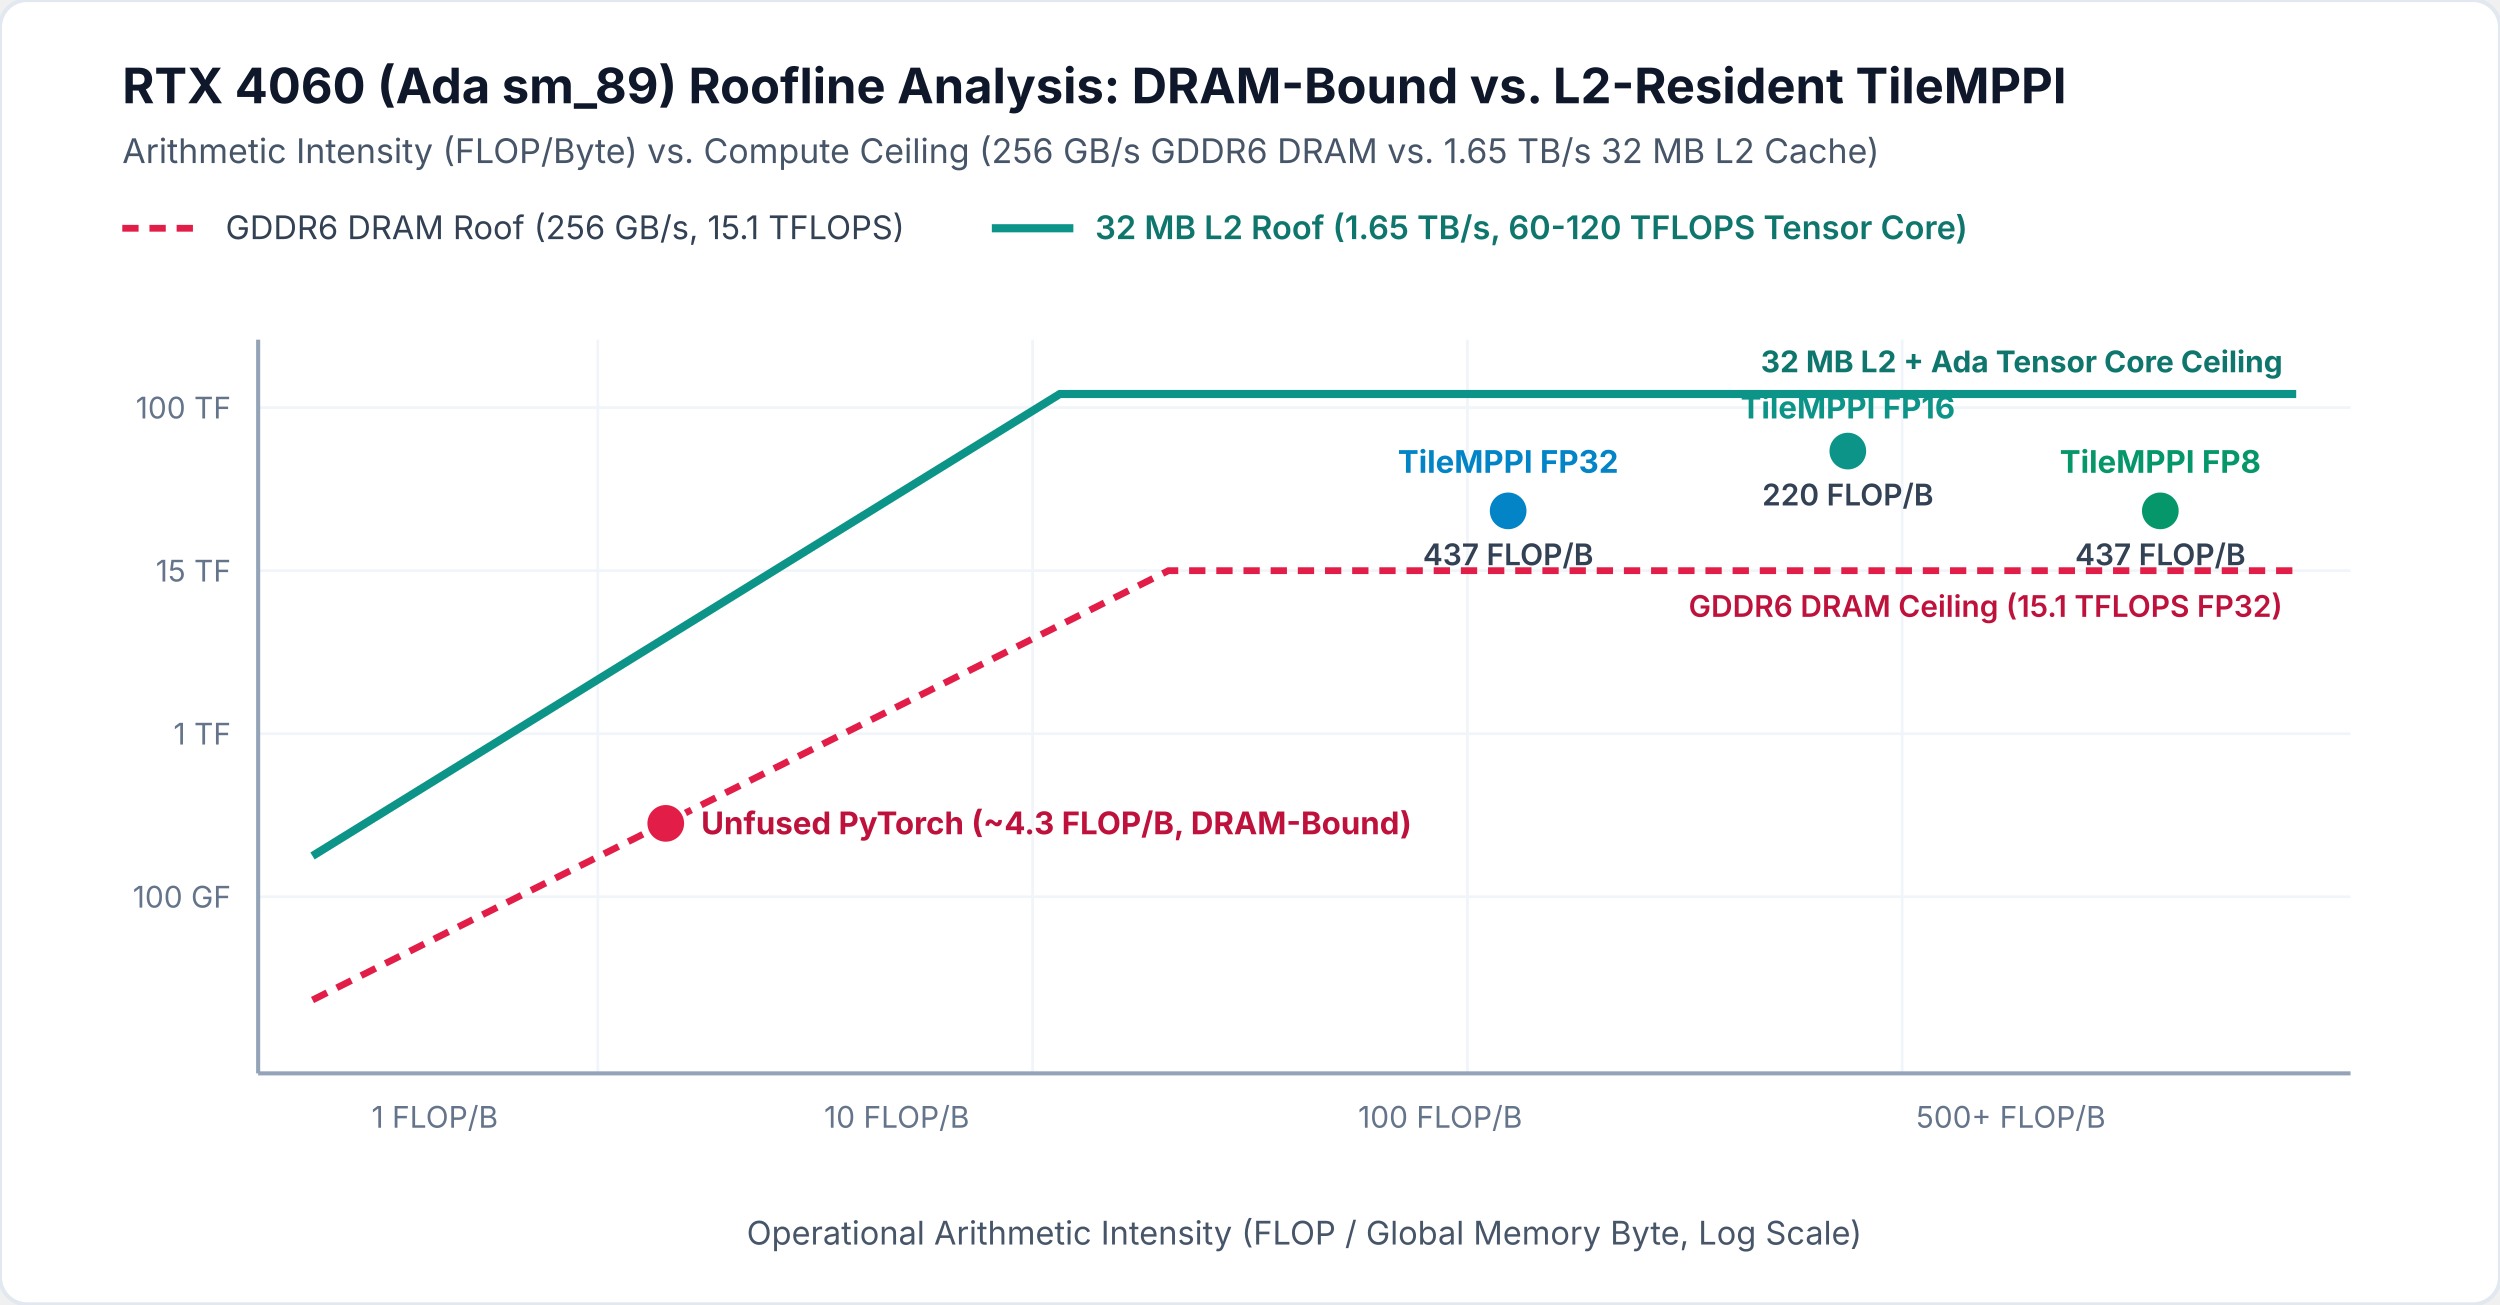
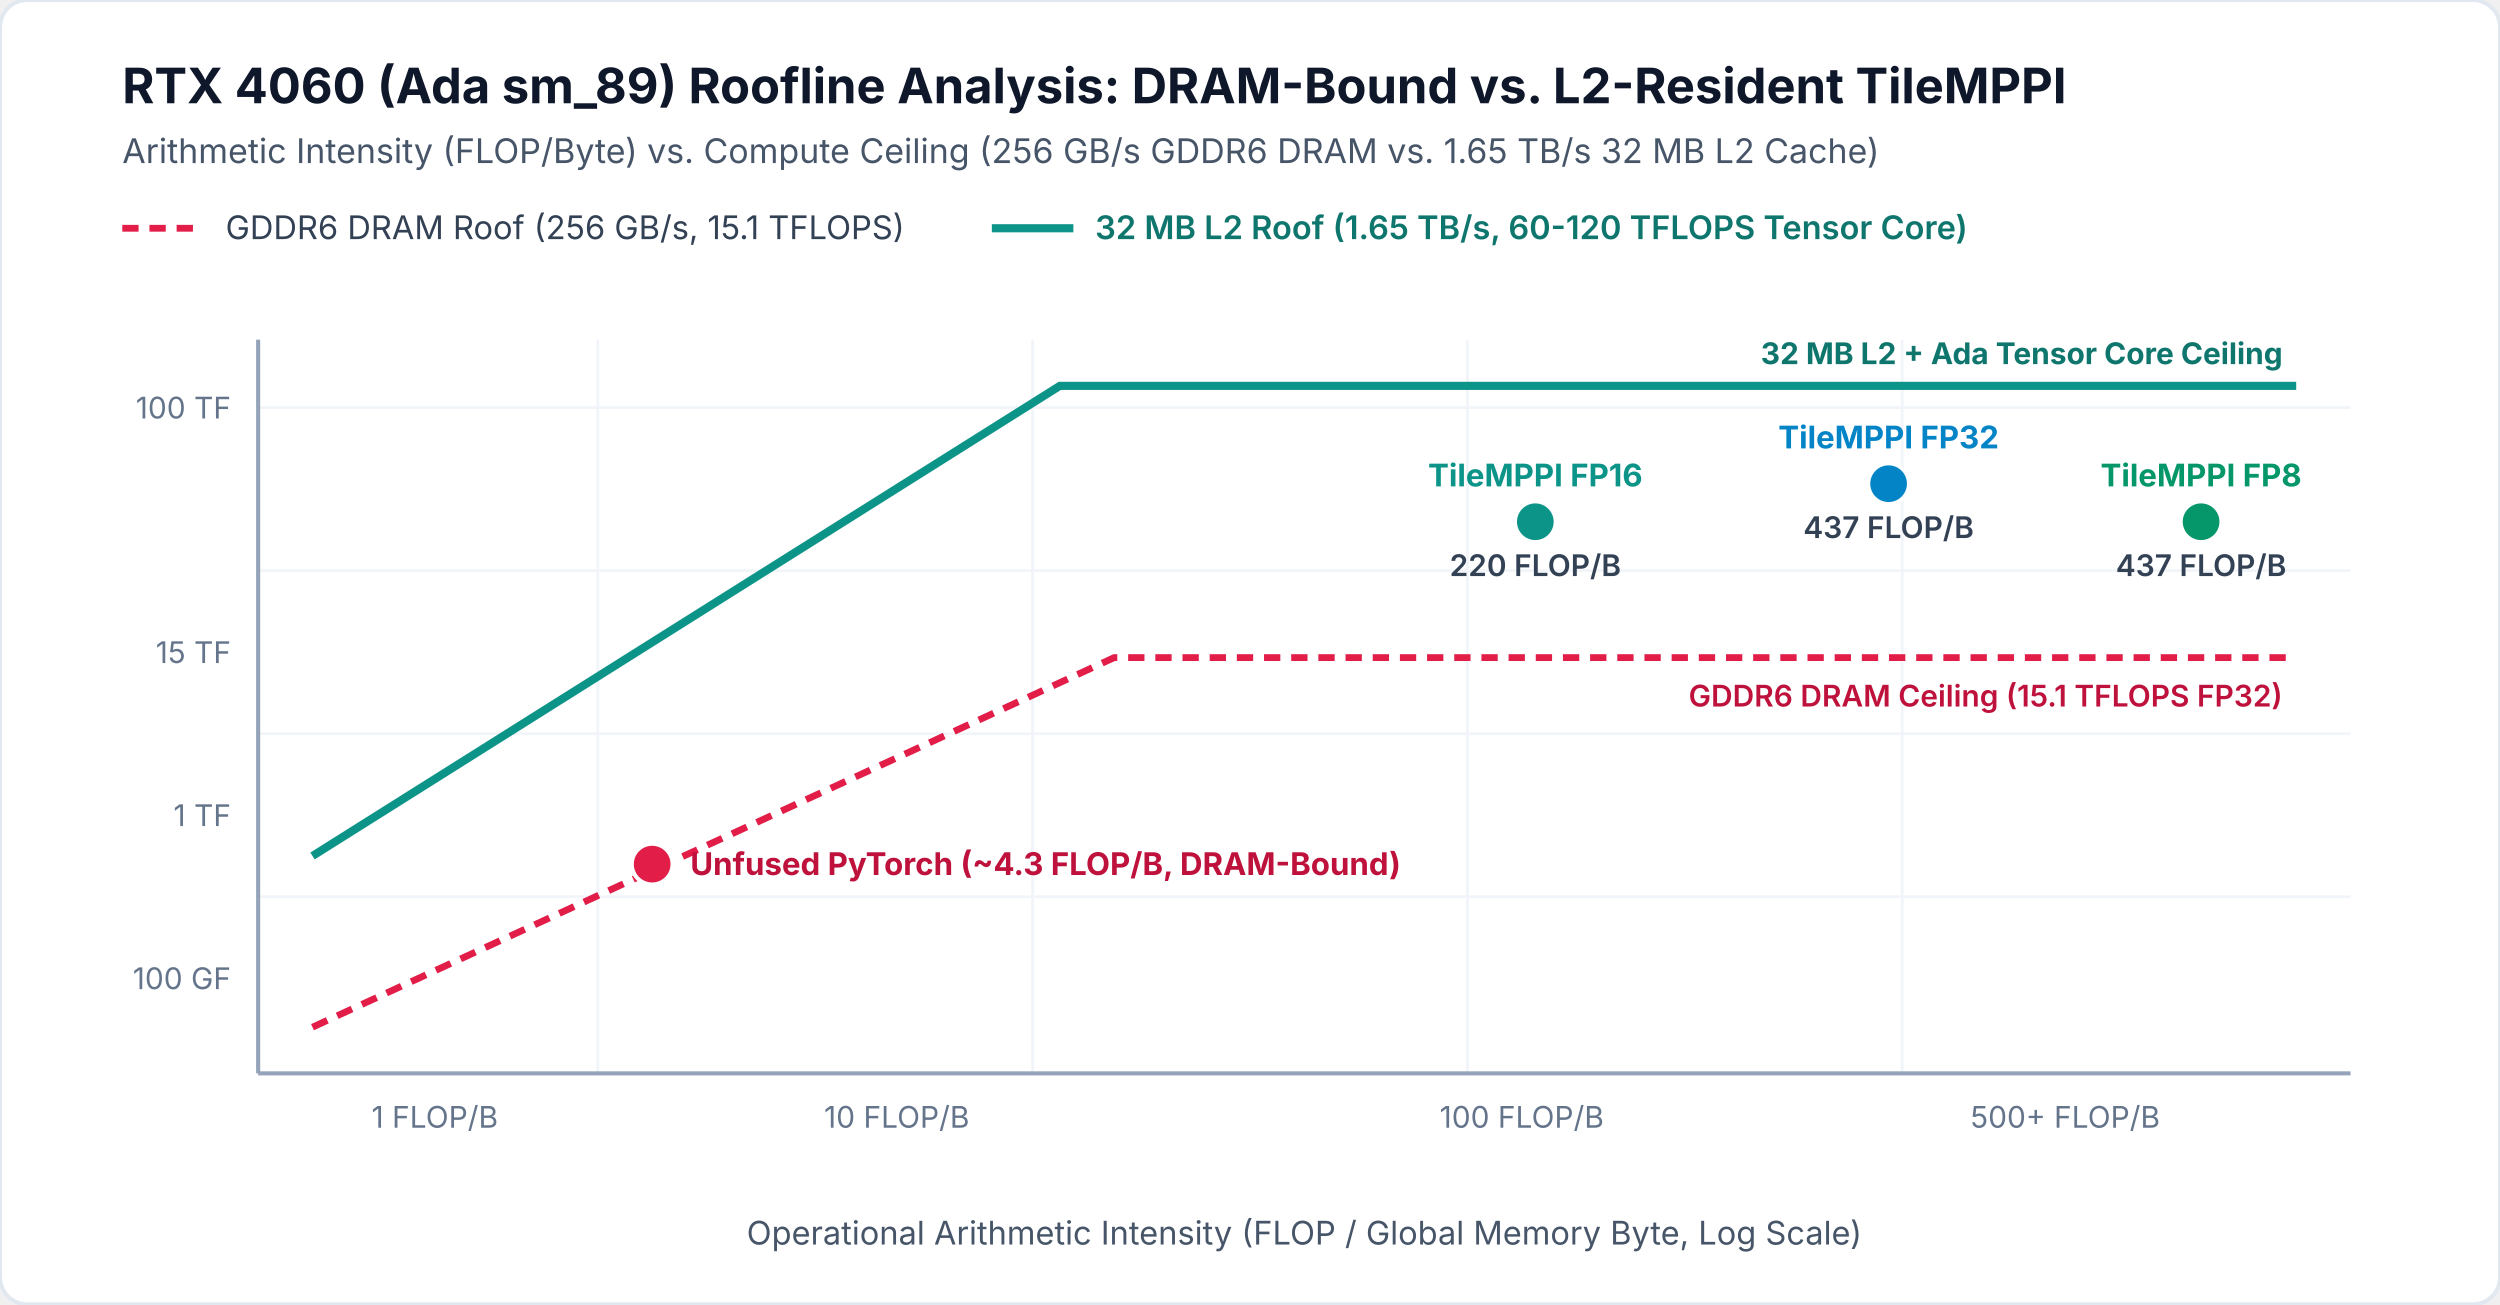
<svg xmlns="http://www.w3.org/2000/svg" viewBox="0 0 920 480" width="920" height="480">
  <rect width="100%" height="100%" fill="#ffffff" rx="10" stroke="#e2e8f0" stroke-width="1.5" />
  <text x="45" y="38" fill="#0f172a" font-family="Inter, -apple-system, BlinkMacSystemFont, Segoe UI, Helvetica, Arial, sans-serif" font-size="18" font-weight="700">RTX 4060 (Ada sm_89) Roofline Analysis: DRAM-Bound vs. L2-Resident TileMPPI</text>
  <text x="45" y="60" fill="#475569" font-family="Inter, -apple-system, BlinkMacSystemFont, Segoe UI, Helvetica, Arial, sans-serif" font-size="12.5">Arithmetic Intensity (FLOP/Byte) vs. Compute Ceiling (256 GB/s GDDR6 DRAM vs. 1.65 TB/s 32 MB L2 Cache)</text>
  <line x1="45" y1="84" x2="75" y2="84" stroke="#e11d48" stroke-width="2.5" stroke-dasharray="6,4" />
  <text x="83" y="88" fill="#334155" font-family="Inter, -apple-system, BlinkMacSystemFont, Segoe UI, Helvetica, Arial, sans-serif" font-size="12">GDDR6 DRAM Roof (256 GB/s, 15.1 TFLOPS)</text>
  <line x1="365" y1="84" x2="395" y2="84" stroke="#0d9488" stroke-width="3" />
  <text x="403" y="88" fill="#0f766e" font-family="Inter, -apple-system, BlinkMacSystemFont, Segoe UI, Helvetica, Arial, sans-serif" font-size="12" font-weight="600">32 MB L2 Roof (1.65 TB/s, 60-120 TFLOPS Tensor Core)</text>
  <line x1="95.0" y1="150" x2="865.0" y2="150" stroke="#f1f5f9" stroke-width="1" />
  <line x1="95.0" y1="210" x2="865.0" y2="210" stroke="#f1f5f9" stroke-width="1" />
  <line x1="95.0" y1="270" x2="865.0" y2="270" stroke="#f1f5f9" stroke-width="1" />
  <line x1="95.0" y1="330" x2="865.0" y2="330" stroke="#f1f5f9" stroke-width="1" />
  <line x1="220" y1="125.0" x2="220" y2="395.0" stroke="#f1f5f9" stroke-width="1" />
  <line x1="380" y1="125.0" x2="380" y2="395.0" stroke="#f1f5f9" stroke-width="1" />
  <line x1="540" y1="125.0" x2="540" y2="395.0" stroke="#f1f5f9" stroke-width="1" />
  <line x1="700" y1="125.0" x2="700" y2="395.0" stroke="#f1f5f9" stroke-width="1" />
  <line x1="95.0" y1="395.0" x2="865.0" y2="395.0" stroke="#94a3b8" stroke-width="1.5" />
  <line x1="95.0" y1="125.0" x2="95.0" y2="395.0" stroke="#94a3b8" stroke-width="1.5" />
  <text x="85.0" y="154" fill="#64748b" font-family="Inter, -apple-system, BlinkMacSystemFont, Segoe UI, Helvetica, Arial, sans-serif" font-size="11" text-anchor="end">100 TF</text>
-   <text x="85.0" y="214" fill="#64748b" font-family="Inter, -apple-system, BlinkMacSystemFont, Segoe UI, Helvetica, Arial, sans-serif" font-size="11" text-anchor="end">15 TF</text>
-   <text x="85.0" y="274" fill="#64748b" font-family="Inter, -apple-system, BlinkMacSystemFont, Segoe UI, Helvetica, Arial, sans-serif" font-size="11" text-anchor="end">1 TF</text>
-   <text x="85.0" y="334" fill="#64748b" font-family="Inter, -apple-system, BlinkMacSystemFont, Segoe UI, Helvetica, Arial, sans-serif" font-size="11" text-anchor="end">100 GF</text>
+   <text x="85.0" y="244" fill="#64748b" font-family="Inter, -apple-system, BlinkMacSystemFont, Segoe UI, Helvetica, Arial, sans-serif" font-size="11" text-anchor="end">15 TF</text>
+   <text x="85.0" y="304" fill="#64748b" font-family="Inter, -apple-system, BlinkMacSystemFont, Segoe UI, Helvetica, Arial, sans-serif" font-size="11" text-anchor="end">1 TF</text>
+   <text x="85.0" y="364" fill="#64748b" font-family="Inter, -apple-system, BlinkMacSystemFont, Segoe UI, Helvetica, Arial, sans-serif" font-size="11" text-anchor="end">100 GF</text>
  <text x="160" y="415.0" fill="#64748b" font-family="Inter, -apple-system, BlinkMacSystemFont, Segoe UI, Helvetica, Arial, sans-serif" font-size="11" text-anchor="middle">1 FLOP/B</text>
  <text x="330" y="415.0" fill="#64748b" font-family="Inter, -apple-system, BlinkMacSystemFont, Segoe UI, Helvetica, Arial, sans-serif" font-size="11" text-anchor="middle">10 FLOP/B</text>
-   <text x="530" y="415.0" fill="#64748b" font-family="Inter, -apple-system, BlinkMacSystemFont, Segoe UI, Helvetica, Arial, sans-serif" font-size="11" text-anchor="middle">100 FLOP/B</text>
-   <text x="740" y="415.0" fill="#64748b" font-family="Inter, -apple-system, BlinkMacSystemFont, Segoe UI, Helvetica, Arial, sans-serif" font-size="11" text-anchor="middle">500+ FLOP/B</text>
-   <polyline fill="none" stroke="#e11d48" stroke-width="2.5" stroke-dasharray="6,4" points="115,368 430,210 845,210" />
-   <text x="840" y="227" fill="#be123c" font-family="Inter, -apple-system, BlinkMacSystemFont, Segoe UI, Helvetica, Arial, sans-serif" font-size="11" font-weight="600" text-anchor="end">GDDR6 DRAM Ceiling (15.1 TFLOPS FP32)</text>
-   <polyline fill="none" stroke="#0d9488" stroke-width="3" points="115,315 390,145 845,145" />
-   <text x="840" y="137" fill="#0f766e" font-family="Inter, -apple-system, BlinkMacSystemFont, Segoe UI, Helvetica, Arial, sans-serif" font-size="11" font-weight="700" text-anchor="end">32 MB L2 + Ada Tensor Core Ceiling</text>
-   <circle cx="245" cy="303" r="7.5" fill="#e11d48" stroke="#ffffff" stroke-width="1.5" />
-   <text x="258" y="307" fill="#be123c" font-family="Inter, -apple-system, BlinkMacSystemFont, Segoe UI, Helvetica, Arial, sans-serif" font-size="11.5" font-weight="700">Unfused PyTorch (~4.3 FLOP/B, DRAM-Bound)</text>
-   <circle cx="555.0" cy="188.0" r="7.5" fill="#0284c7" stroke="#ffffff" stroke-width="1.5" />
-   <text x="555.0" y="174.0" fill="#0284c7" font-family="Inter, -apple-system, BlinkMacSystemFont, Segoe UI, Helvetica, Arial, sans-serif" font-size="11.5" font-weight="700" text-anchor="middle">TileMPPI FP32</text>
-   <text x="555.0" y="208.0" fill="#334155" font-family="Inter, -apple-system, BlinkMacSystemFont, Segoe UI, Helvetica, Arial, sans-serif" font-size="11" font-weight="600" text-anchor="middle">437 FLOP/B</text>
-   <circle cx="680.0" cy="166.0" r="7.5" fill="#0d9488" stroke="#ffffff" stroke-width="1.5" />
-   <text x="680.0" y="154.0" fill="#0d9488" font-family="Inter, -apple-system, BlinkMacSystemFont, Segoe UI, Helvetica, Arial, sans-serif" font-size="11.5" font-weight="700" text-anchor="middle">TileMPPI FP16</text>
-   <text x="680.0" y="186.0" fill="#334155" font-family="Inter, -apple-system, BlinkMacSystemFont, Segoe UI, Helvetica, Arial, sans-serif" font-size="11" font-weight="600" text-anchor="middle">220 FLOP/B</text>
-   <circle cx="795.0" cy="188.0" r="7.5" fill="#059669" stroke="#ffffff" stroke-width="1.5" />
-   <text x="795.0" y="174.0" fill="#059669" font-family="Inter, -apple-system, BlinkMacSystemFont, Segoe UI, Helvetica, Arial, sans-serif" font-size="11.5" font-weight="700" text-anchor="middle">TileMPPI FP8</text>
-   <text x="795.0" y="208.0" fill="#334155" font-family="Inter, -apple-system, BlinkMacSystemFont, Segoe UI, Helvetica, Arial, sans-serif" font-size="11" font-weight="600" text-anchor="middle">437 FLOP/B</text>
+   <text x="560" y="415.0" fill="#64748b" font-family="Inter, -apple-system, BlinkMacSystemFont, Segoe UI, Helvetica, Arial, sans-serif" font-size="11" text-anchor="middle">100 FLOP/B</text>
+   <text x="760" y="415.0" fill="#64748b" font-family="Inter, -apple-system, BlinkMacSystemFont, Segoe UI, Helvetica, Arial, sans-serif" font-size="11" text-anchor="middle">500+ FLOP/B</text>
+   <polyline fill="none" stroke="#e11d48" stroke-width="2.5" stroke-dasharray="6,4" points="115,378 410,242 845,242" />
+   <text x="840" y="260" fill="#be123c" font-family="Inter, -apple-system, BlinkMacSystemFont, Segoe UI, Helvetica, Arial, sans-serif" font-size="11" font-weight="600" text-anchor="end">GDDR6 DRAM Ceiling (15.1 TFLOPS FP32)</text>
+   <polyline fill="none" stroke="#0d9488" stroke-width="3" points="115,315 390,142 845,142" />
+   <text x="840" y="134" fill="#0f766e" font-family="Inter, -apple-system, BlinkMacSystemFont, Segoe UI, Helvetica, Arial, sans-serif" font-size="11" font-weight="700" text-anchor="end">32 MB L2 + Ada Tensor Core Ceiling</text>
+   <circle cx="240" cy="318" r="7.5" fill="#e11d48" stroke="#ffffff" stroke-width="1.5" />
+   <text x="254" y="322" fill="#be123c" font-family="Inter, -apple-system, BlinkMacSystemFont, Segoe UI, Helvetica, Arial, sans-serif" font-size="11.5" font-weight="700">Unfused PyTorch (~4.3 FLOP/B, DRAM-Bound)</text>
+   <circle cx="565.0" cy="192.0" r="7.5" fill="#0d9488" stroke="#ffffff" stroke-width="1.5" />
+   <text x="565.0" y="179.0" fill="#0d9488" font-family="Inter, -apple-system, BlinkMacSystemFont, Segoe UI, Helvetica, Arial, sans-serif" font-size="11.5" font-weight="700" text-anchor="middle">TileMPPI FP16</text>
+   <text x="565.0" y="212.0" fill="#334155" font-family="Inter, -apple-system, BlinkMacSystemFont, Segoe UI, Helvetica, Arial, sans-serif" font-size="11" font-weight="600" text-anchor="middle">220 FLOP/B</text>
+   <circle cx="695.0" cy="178.0" r="7.5" fill="#0284c7" stroke="#ffffff" stroke-width="1.5" />
+   <text x="695.0" y="165.0" fill="#0284c7" font-family="Inter, -apple-system, BlinkMacSystemFont, Segoe UI, Helvetica, Arial, sans-serif" font-size="11.5" font-weight="700" text-anchor="middle">TileMPPI FP32</text>
+   <text x="695.0" y="198.0" fill="#334155" font-family="Inter, -apple-system, BlinkMacSystemFont, Segoe UI, Helvetica, Arial, sans-serif" font-size="11" font-weight="600" text-anchor="middle">437 FLOP/B</text>
+   <circle cx="810.0" cy="192.0" r="7.5" fill="#059669" stroke="#ffffff" stroke-width="1.5" />
+   <text x="810.0" y="179.0" fill="#059669" font-family="Inter, -apple-system, BlinkMacSystemFont, Segoe UI, Helvetica, Arial, sans-serif" font-size="11.5" font-weight="700" text-anchor="middle">TileMPPI FP8</text>
+   <text x="810.0" y="212.0" fill="#334155" font-family="Inter, -apple-system, BlinkMacSystemFont, Segoe UI, Helvetica, Arial, sans-serif" font-size="11" font-weight="600" text-anchor="middle">437 FLOP/B</text>
  <text x="480.0" y="458" fill="#475569" font-family="Inter, -apple-system, BlinkMacSystemFont, Segoe UI, Helvetica, Arial, sans-serif" font-size="12" text-anchor="middle">Operational Arithmetic Intensity (FLOP / Global Memory Byte, Log Scale)</text>
</svg>
